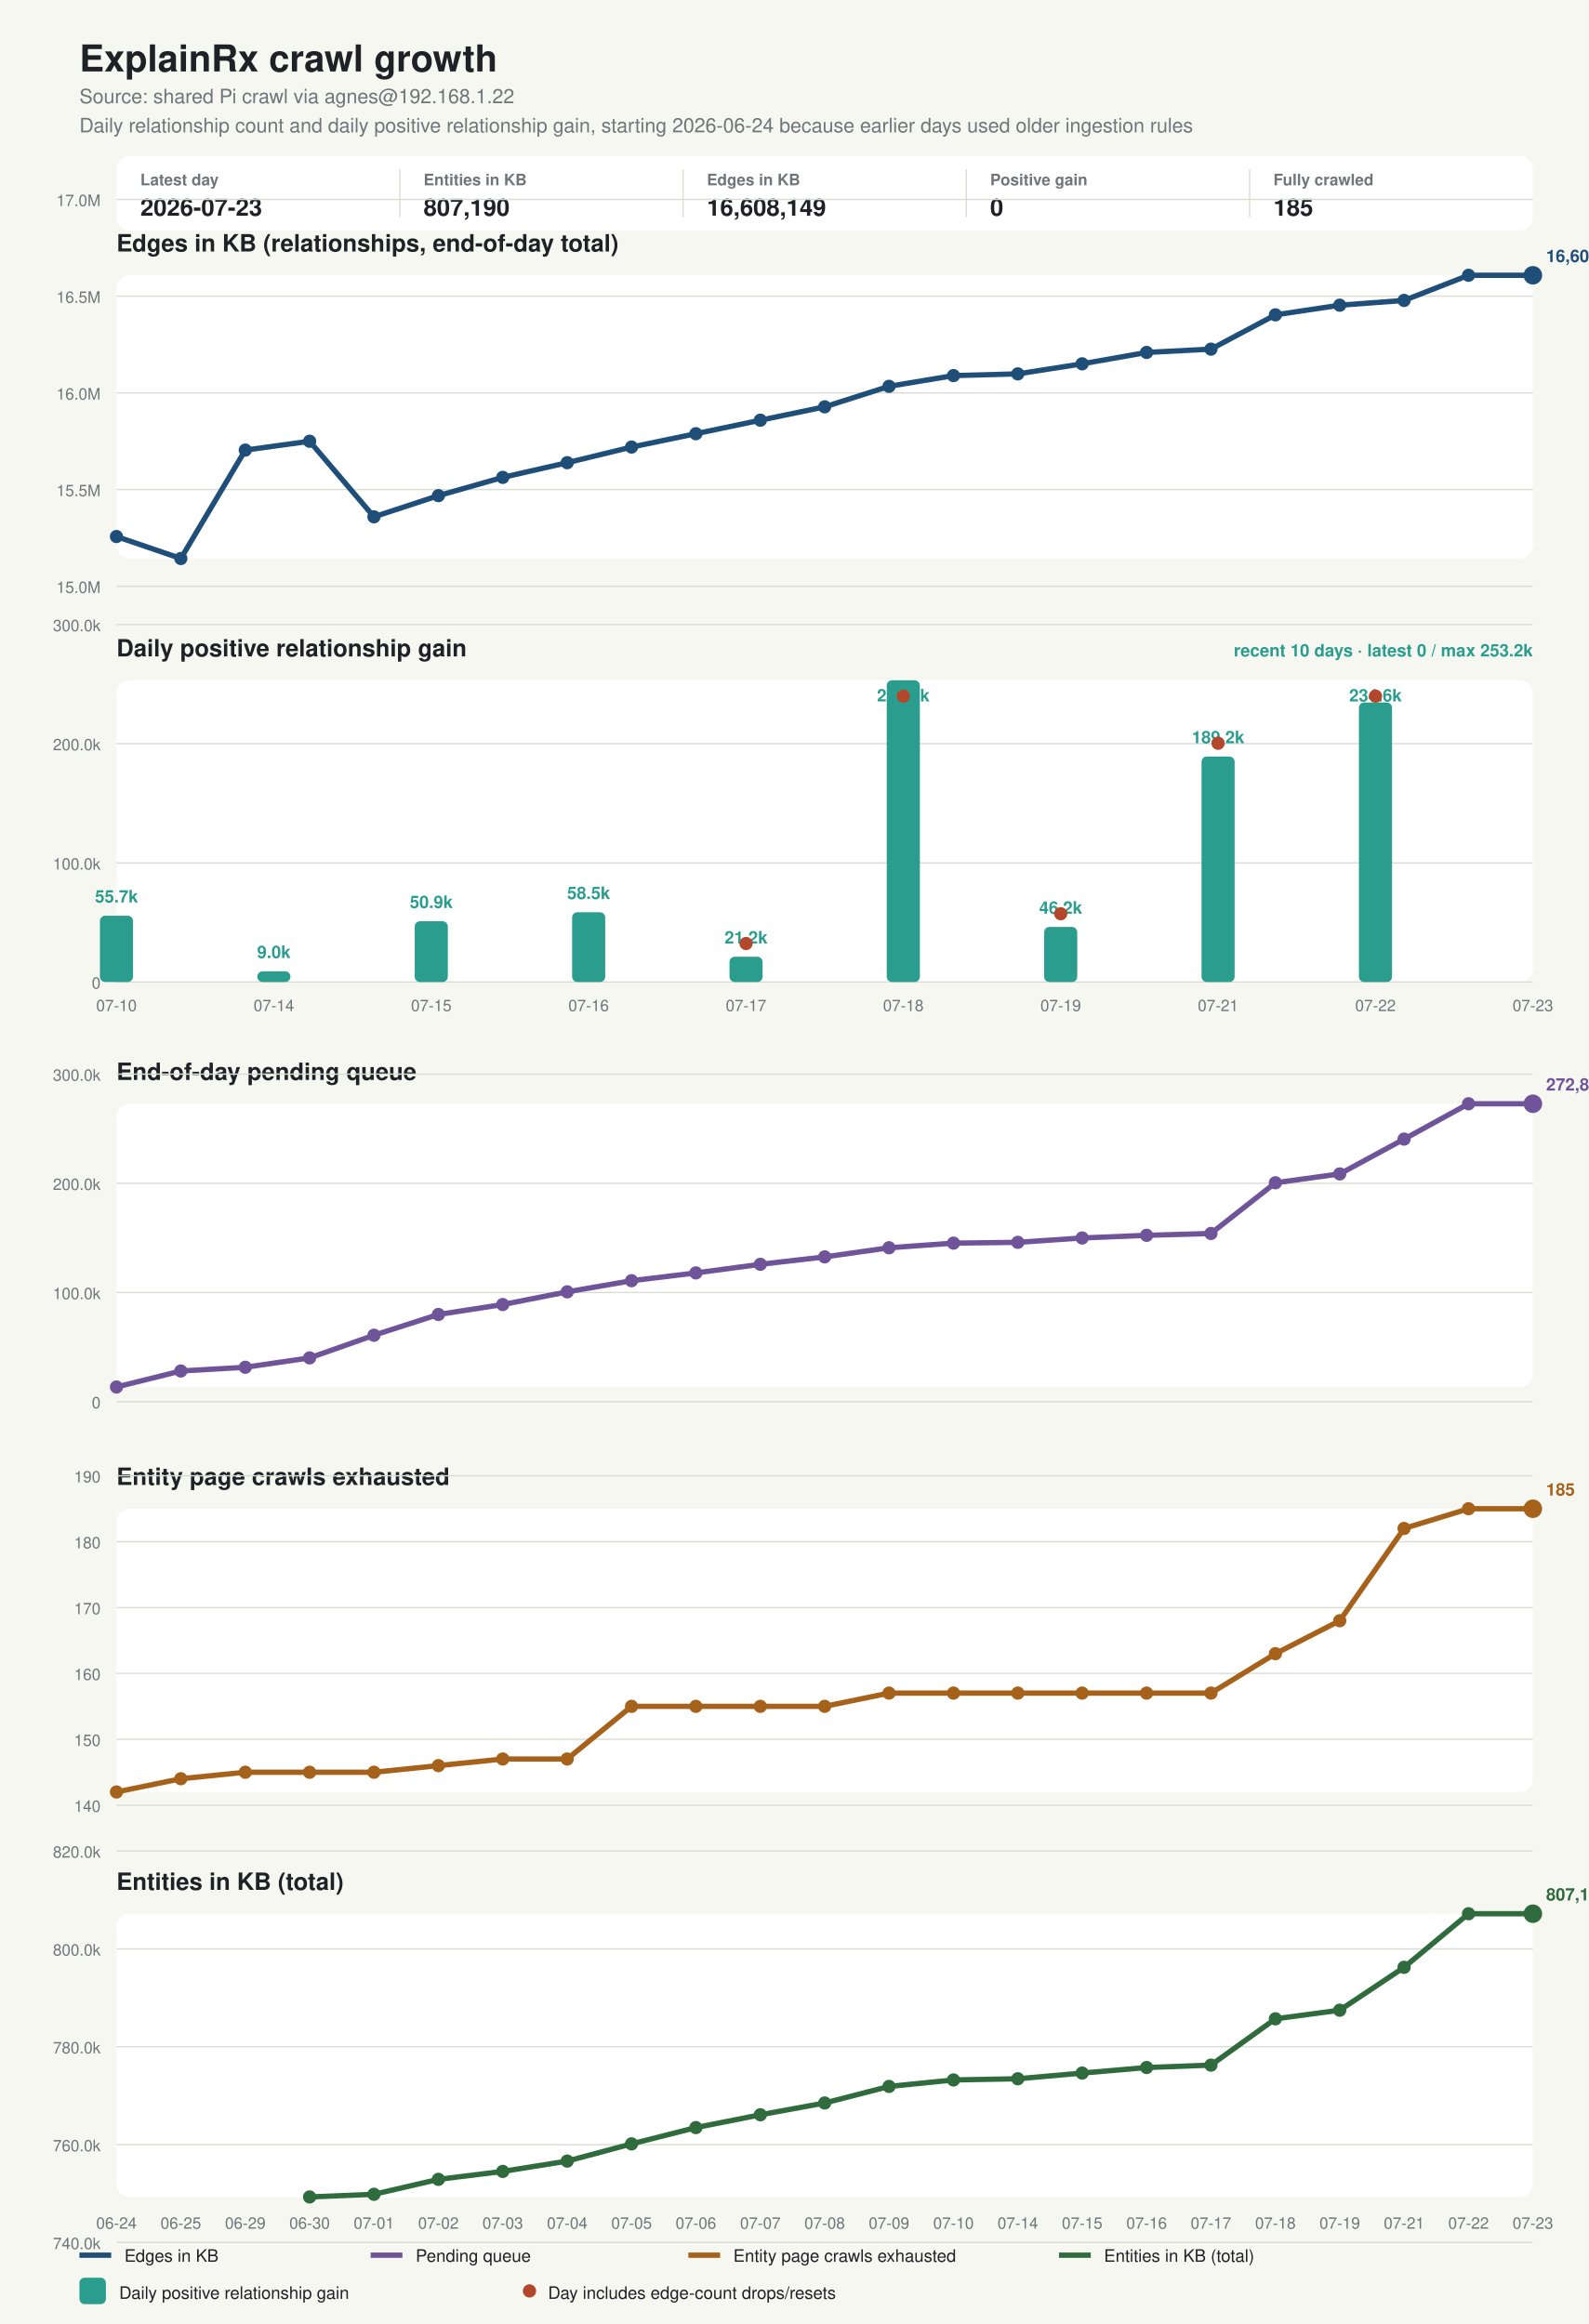
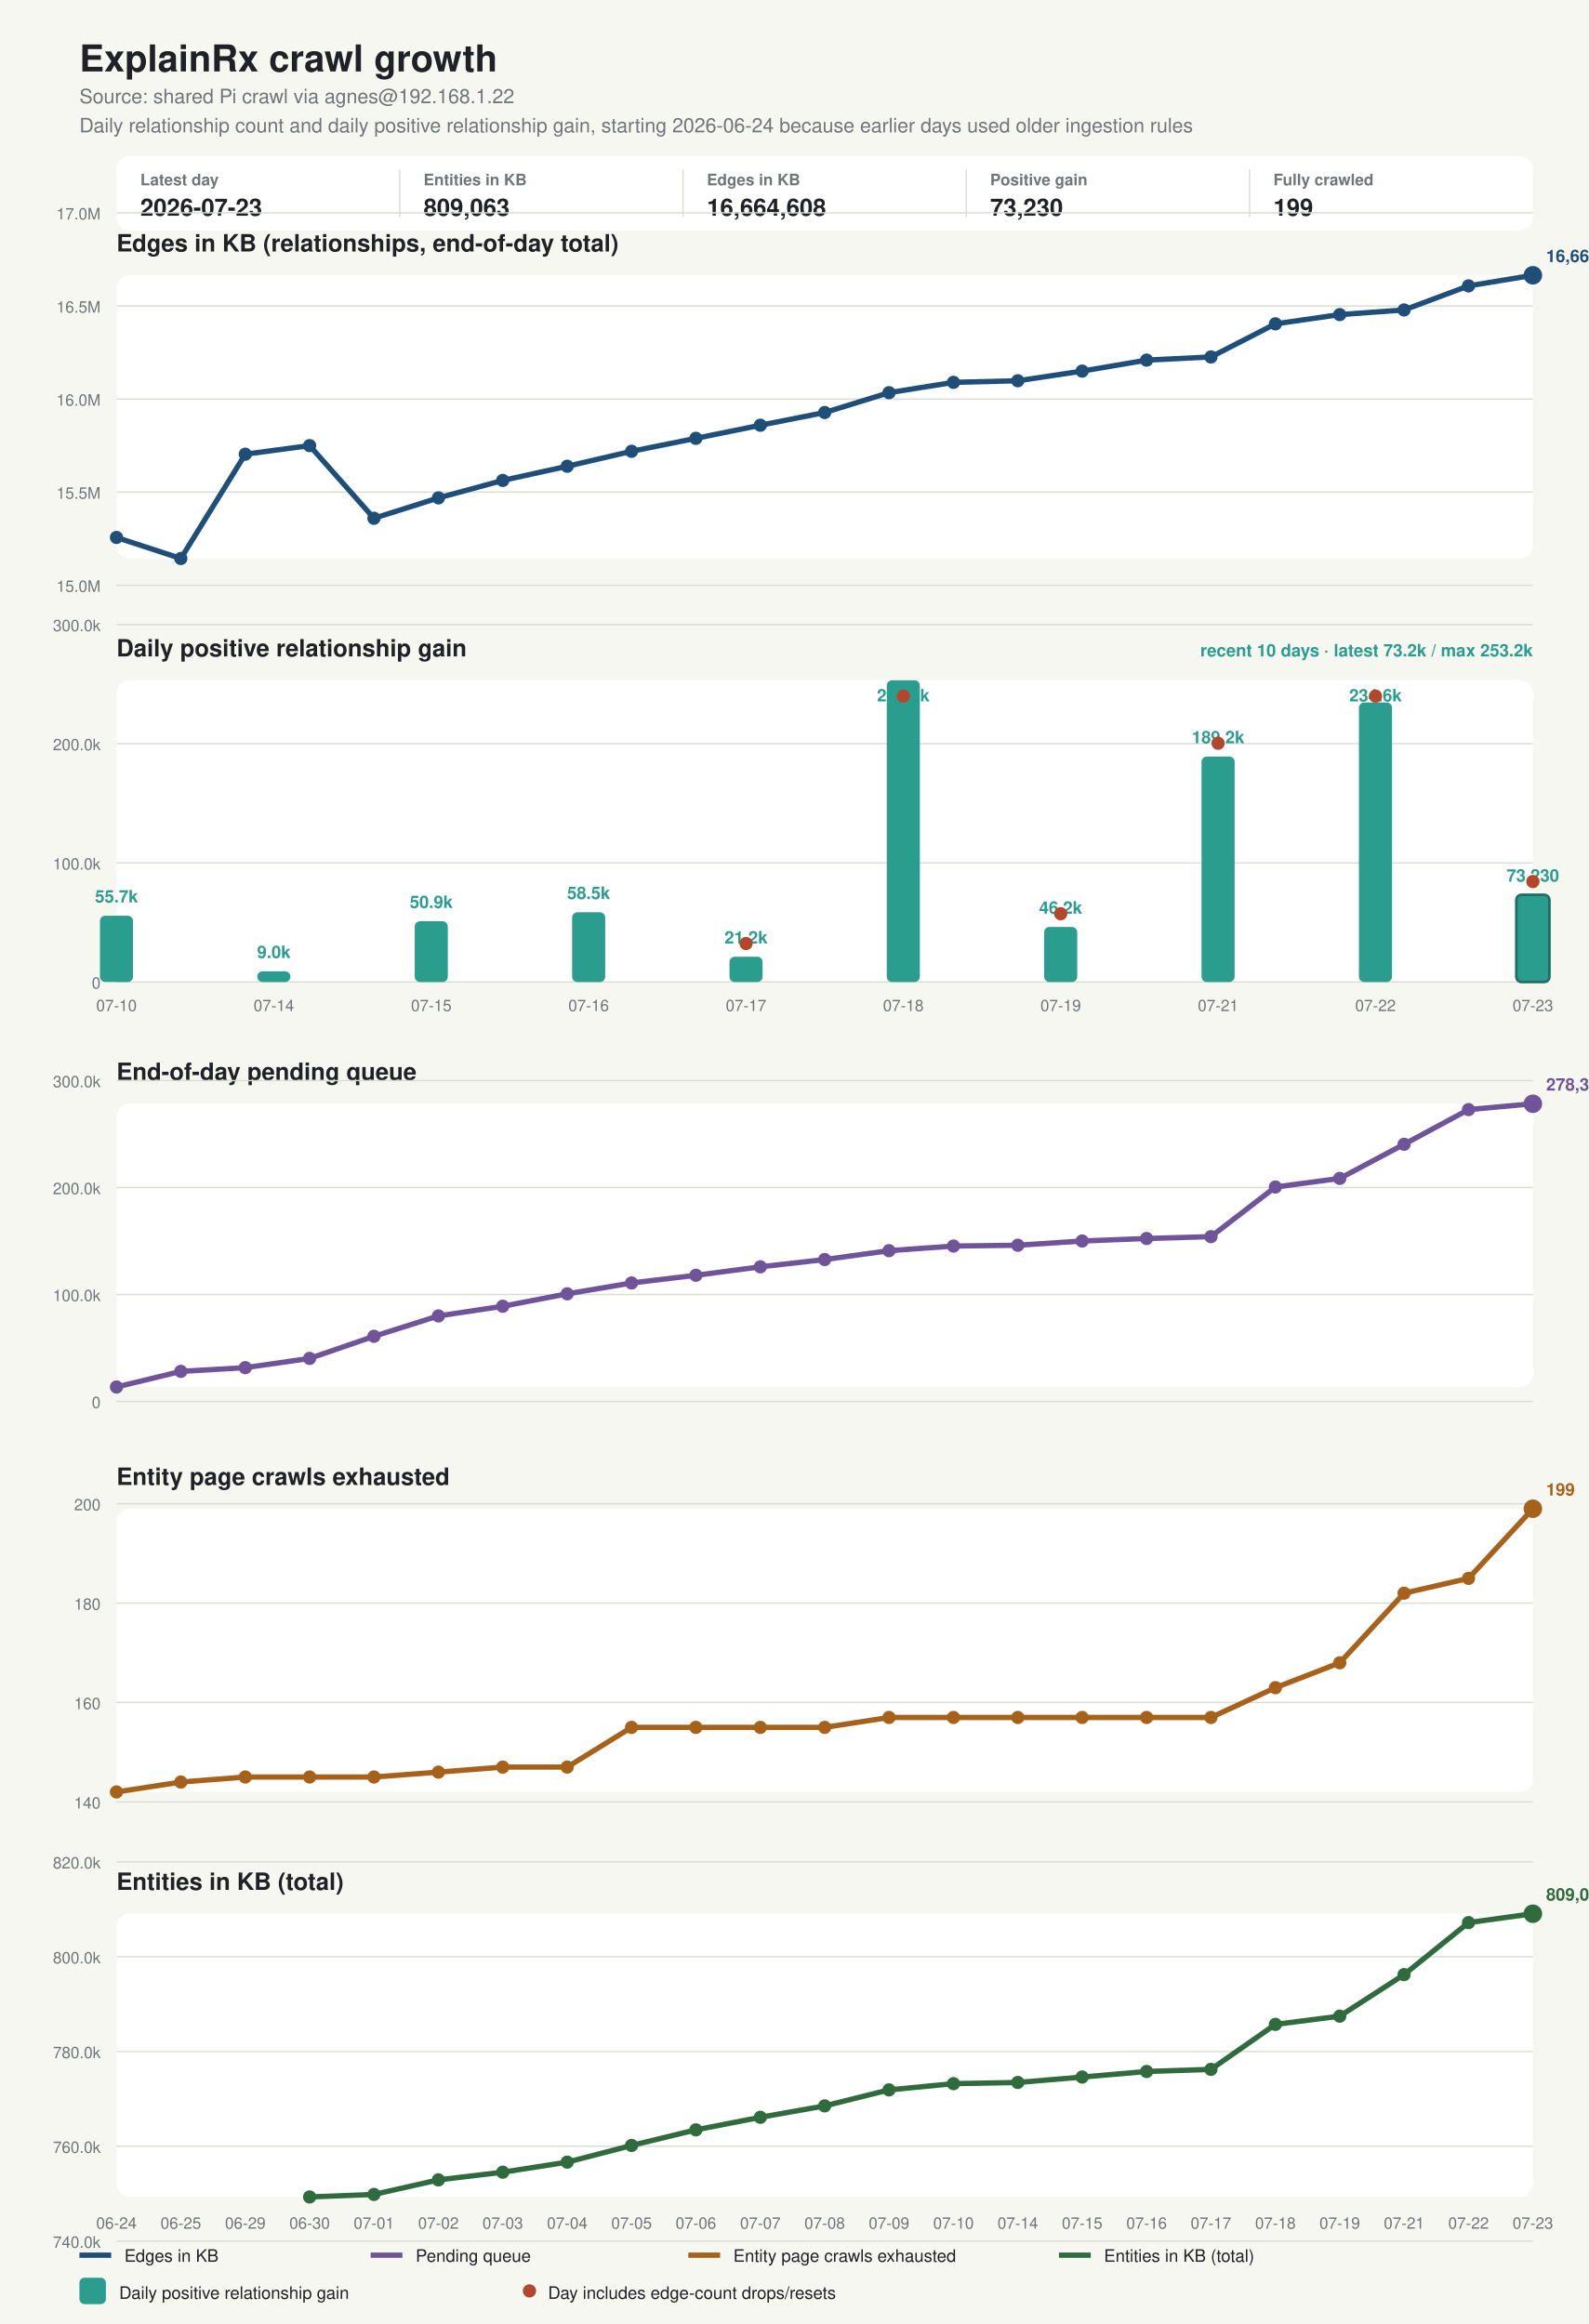
<svg xmlns="http://www.w3.org/2000/svg" width="1200" height="1756" viewBox="0 0 1200 1756">
  <rect width="100%" height="100%" fill="#f7f7f2" />
  <text x="60" y="54" font-family="Helvetica, Arial, sans-serif" font-size="28" font-weight="700" fill="#202126">ExplainRx crawl growth</text>
  <text x="60" y="78" font-family="Helvetica, Arial, sans-serif" font-size="15" fill="#70757a">Source: shared Pi crawl via agnes@192.168.1.22</text>
  <text x="60" y="100" font-family="Helvetica, Arial, sans-serif" font-size="15" fill="#70757a">Daily relationship count and daily positive relationship gain, starting 2026-06-24 because earlier days used older ingestion rules</text>
  <rect x="88" y="118" width="1070" height="56" fill="#ffffff" rx="10" />
  <rect x="88" y="208" width="1070" height="214" fill="#ffffff" rx="10" />
  <rect x="88" y="514" width="1070" height="228" fill="#ffffff" rx="10" />
  <rect x="88" y="834" width="1070" height="214" fill="#ffffff" rx="10" />
  <rect x="88" y="1140" width="1070" height="214" fill="#ffffff" rx="10" />
  <rect x="88" y="1446" width="1070" height="214" fill="#ffffff" rx="10" />
  <text x="88" y="190" font-family="Helvetica, Arial, sans-serif" font-size="18" font-weight="700" fill="#202126">Edges in KB (relationships, end-of-day total)</text>
  <text x="88" y="496" font-family="Helvetica, Arial, sans-serif" font-size="18" font-weight="700" fill="#202126">Daily positive relationship gain</text>
-   <text x="1158" y="496" text-anchor="end" font-family="Helvetica, Arial, sans-serif" font-size="13" font-weight="700" fill="#2a9d8f">recent 10 days · latest 0 / max 253.2k</text>
+   <text x="1158" y="496" text-anchor="end" font-family="Helvetica, Arial, sans-serif" font-size="13" font-weight="700" fill="#2a9d8f">recent 10 days · latest 73.2k / max 253.2k</text>
  <text x="88" y="816" font-family="Helvetica, Arial, sans-serif" font-size="18" font-weight="700" fill="#202126">End-of-day pending queue</text>
  <text x="88" y="1122" font-family="Helvetica, Arial, sans-serif" font-size="18" font-weight="700" fill="#202126">Entity page crawls exhausted</text>
  <text x="88" y="1428" font-family="Helvetica, Arial, sans-serif" font-size="18" font-weight="700" fill="#202126">Entities in KB (total)</text>
  <text x="106.0" y="140" font-family="Helvetica, Arial, sans-serif" font-size="12" font-weight="700" fill="#70757a">Latest day</text>
  <text x="106.0" y="163" font-family="Helvetica, Arial, sans-serif" font-size="18" font-weight="700" fill="#202126">2026-07-23</text>
  <line x1="302.0" y1="128" x2="302.0" y2="164" stroke="#d8ddd2" stroke-width="1" />
  <text x="320.0" y="140" font-family="Helvetica, Arial, sans-serif" font-size="12" font-weight="700" fill="#70757a">Entities in KB</text>
-   <text x="320.0" y="163" font-family="Helvetica, Arial, sans-serif" font-size="18" font-weight="700" fill="#202126">807,190</text>
+   <text x="320.0" y="163" font-family="Helvetica, Arial, sans-serif" font-size="18" font-weight="700" fill="#202126">809,063</text>
  <line x1="516.0" y1="128" x2="516.0" y2="164" stroke="#d8ddd2" stroke-width="1" />
  <text x="534.0" y="140" font-family="Helvetica, Arial, sans-serif" font-size="12" font-weight="700" fill="#70757a">Edges in KB</text>
-   <text x="534.0" y="163" font-family="Helvetica, Arial, sans-serif" font-size="18" font-weight="700" fill="#202126">16,608,149</text>
+   <text x="534.0" y="163" font-family="Helvetica, Arial, sans-serif" font-size="18" font-weight="700" fill="#202126">16,664,608</text>
  <line x1="730.0" y1="128" x2="730.0" y2="164" stroke="#d8ddd2" stroke-width="1" />
  <text x="748.0" y="140" font-family="Helvetica, Arial, sans-serif" font-size="12" font-weight="700" fill="#70757a">Positive gain</text>
-   <text x="748.0" y="163" font-family="Helvetica, Arial, sans-serif" font-size="18" font-weight="700" fill="#202126">0</text>
+   <text x="748.0" y="163" font-family="Helvetica, Arial, sans-serif" font-size="18" font-weight="700" fill="#202126">73,230</text>
  <line x1="944.0" y1="128" x2="944.0" y2="164" stroke="#d8ddd2" stroke-width="1" />
  <text x="962.0" y="140" font-family="Helvetica, Arial, sans-serif" font-size="12" font-weight="700" fill="#70757a">Fully crawled</text>
-   <text x="962.0" y="163" font-family="Helvetica, Arial, sans-serif" font-size="18" font-weight="700" fill="#202126">185</text>
-   <line x1="88" y1="443.0" x2="1158" y2="443.0" stroke="#d8ddd2" stroke-width="1" />
-   <text x="76" y="448.0" text-anchor="end" font-family="Helvetica, Arial, sans-serif" font-size="12" fill="#70757a">15.0M</text>
-   <line x1="88" y1="369.9" x2="1158" y2="369.9" stroke="#d8ddd2" stroke-width="1" />
-   <text x="76" y="374.9" text-anchor="end" font-family="Helvetica, Arial, sans-serif" font-size="12" fill="#70757a">15.5M</text>
-   <line x1="88" y1="296.9" x2="1158" y2="296.9" stroke="#d8ddd2" stroke-width="1" />
-   <text x="76" y="301.9" text-anchor="end" font-family="Helvetica, Arial, sans-serif" font-size="12" fill="#70757a">16.0M</text>
-   <line x1="88" y1="223.8" x2="1158" y2="223.8" stroke="#d8ddd2" stroke-width="1" />
-   <text x="76" y="228.8" text-anchor="end" font-family="Helvetica, Arial, sans-serif" font-size="12" fill="#70757a">16.5M</text>
-   <line x1="88" y1="150.7" x2="1158" y2="150.7" stroke="#d8ddd2" stroke-width="1" />
-   <text x="76" y="155.7" text-anchor="end" font-family="Helvetica, Arial, sans-serif" font-size="12" fill="#70757a">17.0M</text>
+   <text x="962.0" y="163" font-family="Helvetica, Arial, sans-serif" font-size="18" font-weight="700" fill="#202126">199</text>
+   <line x1="88" y1="442.2" x2="1158" y2="442.2" stroke="#d8ddd2" stroke-width="1" />
+   <text x="76" y="447.2" text-anchor="end" font-family="Helvetica, Arial, sans-serif" font-size="12" fill="#70757a">15.0M</text>
+   <line x1="88" y1="371.8" x2="1158" y2="371.8" stroke="#d8ddd2" stroke-width="1" />
+   <text x="76" y="376.8" text-anchor="end" font-family="Helvetica, Arial, sans-serif" font-size="12" fill="#70757a">15.5M</text>
+   <line x1="88" y1="301.5" x2="1158" y2="301.5" stroke="#d8ddd2" stroke-width="1" />
+   <text x="76" y="306.5" text-anchor="end" font-family="Helvetica, Arial, sans-serif" font-size="12" fill="#70757a">16.0M</text>
+   <line x1="88" y1="231.2" x2="1158" y2="231.2" stroke="#d8ddd2" stroke-width="1" />
+   <text x="76" y="236.2" text-anchor="end" font-family="Helvetica, Arial, sans-serif" font-size="12" fill="#70757a">16.5M</text>
+   <line x1="88" y1="160.8" x2="1158" y2="160.8" stroke="#d8ddd2" stroke-width="1" />
+   <text x="76" y="165.8" text-anchor="end" font-family="Helvetica, Arial, sans-serif" font-size="12" fill="#70757a">17.0M</text>
  <line x1="88" y1="742.0" x2="1158" y2="742.0" stroke="#d8ddd2" stroke-width="1" />
  <text x="76" y="747.0" text-anchor="end" font-family="Helvetica, Arial, sans-serif" font-size="12" fill="#70757a">0</text>
  <line x1="88" y1="652.0" x2="1158" y2="652.0" stroke="#d8ddd2" stroke-width="1" />
  <text x="76" y="657.0" text-anchor="end" font-family="Helvetica, Arial, sans-serif" font-size="12" fill="#70757a">100.0k</text>
  <line x1="88" y1="561.9" x2="1158" y2="561.9" stroke="#d8ddd2" stroke-width="1" />
  <text x="76" y="566.9" text-anchor="end" font-family="Helvetica, Arial, sans-serif" font-size="12" fill="#70757a">200.0k</text>
  <line x1="88" y1="471.9" x2="1158" y2="471.9" stroke="#d8ddd2" stroke-width="1" />
  <text x="76" y="476.9" text-anchor="end" font-family="Helvetica, Arial, sans-serif" font-size="12" fill="#70757a">300.0k</text>
-   <line x1="88" y1="1059.1" x2="1158" y2="1059.1" stroke="#d8ddd2" stroke-width="1" />
-   <text x="76" y="1064.1" text-anchor="end" font-family="Helvetica, Arial, sans-serif" font-size="12" fill="#70757a">0</text>
-   <line x1="88" y1="976.6" x2="1158" y2="976.6" stroke="#d8ddd2" stroke-width="1" />
-   <text x="76" y="981.6" text-anchor="end" font-family="Helvetica, Arial, sans-serif" font-size="12" fill="#70757a">100.0k</text>
-   <line x1="88" y1="894.1" x2="1158" y2="894.1" stroke="#d8ddd2" stroke-width="1" />
-   <text x="76" y="899.1" text-anchor="end" font-family="Helvetica, Arial, sans-serif" font-size="12" fill="#70757a">200.0k</text>
-   <line x1="88" y1="811.6" x2="1158" y2="811.6" stroke="#d8ddd2" stroke-width="1" />
-   <text x="76" y="816.6" text-anchor="end" font-family="Helvetica, Arial, sans-serif" font-size="12" fill="#70757a">300.0k</text>
-   <line x1="88" y1="1364.0" x2="1158" y2="1364.0" stroke="#d8ddd2" stroke-width="1" />
-   <text x="76" y="1369.0" text-anchor="end" font-family="Helvetica, Arial, sans-serif" font-size="12" fill="#70757a">140</text>
-   <line x1="88" y1="1314.2" x2="1158" y2="1314.2" stroke="#d8ddd2" stroke-width="1" />
-   <text x="76" y="1319.2" text-anchor="end" font-family="Helvetica, Arial, sans-serif" font-size="12" fill="#70757a">150</text>
-   <line x1="88" y1="1264.4" x2="1158" y2="1264.4" stroke="#d8ddd2" stroke-width="1" />
-   <text x="76" y="1269.4" text-anchor="end" font-family="Helvetica, Arial, sans-serif" font-size="12" fill="#70757a">160</text>
-   <line x1="88" y1="1214.7" x2="1158" y2="1214.7" stroke="#d8ddd2" stroke-width="1" />
-   <text x="76" y="1219.7" text-anchor="end" font-family="Helvetica, Arial, sans-serif" font-size="12" fill="#70757a">170</text>
-   <line x1="88" y1="1164.9" x2="1158" y2="1164.9" stroke="#d8ddd2" stroke-width="1" />
-   <text x="76" y="1169.9" text-anchor="end" font-family="Helvetica, Arial, sans-serif" font-size="12" fill="#70757a">180</text>
-   <line x1="88" y1="1115.1" x2="1158" y2="1115.1" stroke="#d8ddd2" stroke-width="1" />
-   <text x="76" y="1120.1" text-anchor="end" font-family="Helvetica, Arial, sans-serif" font-size="12" fill="#70757a">190</text>
-   <line x1="88" y1="1694.4" x2="1158" y2="1694.4" stroke="#d8ddd2" stroke-width="1" />
-   <text x="76" y="1699.4" text-anchor="end" font-family="Helvetica, Arial, sans-serif" font-size="12" fill="#70757a">740.0k</text>
-   <line x1="88" y1="1620.5" x2="1158" y2="1620.5" stroke="#d8ddd2" stroke-width="1" />
-   <text x="76" y="1625.5" text-anchor="end" font-family="Helvetica, Arial, sans-serif" font-size="12" fill="#70757a">760.0k</text>
-   <line x1="88" y1="1546.5" x2="1158" y2="1546.5" stroke="#d8ddd2" stroke-width="1" />
-   <text x="76" y="1551.5" text-anchor="end" font-family="Helvetica, Arial, sans-serif" font-size="12" fill="#70757a">780.0k</text>
-   <line x1="88" y1="1472.6" x2="1158" y2="1472.6" stroke="#d8ddd2" stroke-width="1" />
-   <text x="76" y="1477.6" text-anchor="end" font-family="Helvetica, Arial, sans-serif" font-size="12" fill="#70757a">800.0k</text>
-   <line x1="88" y1="1398.6" x2="1158" y2="1398.6" stroke="#d8ddd2" stroke-width="1" />
-   <text x="76" y="1403.6" text-anchor="end" font-family="Helvetica, Arial, sans-serif" font-size="12" fill="#70757a">820.0k</text>
-   <path d="M 88.0 405.4 L 136.6 422.0 L 185.3 340.1 L 233.9 333.4 L 282.5 390.5 L 331.2 374.5 L 379.8 360.7 L 428.5 349.6 L 477.1 337.8 L 525.7 327.7 L 574.4 317.5 L 623.0 307.4 L 671.6 291.9 L 720.3 283.8 L 768.9 282.5 L 817.5 274.9 L 866.2 266.3 L 914.8 263.8 L 963.5 237.9 L 1012.1 230.6 L 1060.7 227.0 L 1109.4 208.0 L 1158.0 208.0" fill="none" stroke="#1f4e79" stroke-width="4" stroke-linecap="round" stroke-linejoin="round" />
-   <circle cx="88.0" cy="405.4" r="5" fill="#1f4e79" />
+   <line x1="88" y1="1058.9" x2="1158" y2="1058.9" stroke="#d8ddd2" stroke-width="1" />
+   <text x="76" y="1063.9" text-anchor="end" font-family="Helvetica, Arial, sans-serif" font-size="12" fill="#70757a">0</text>
+   <line x1="88" y1="978.1" x2="1158" y2="978.1" stroke="#d8ddd2" stroke-width="1" />
+   <text x="76" y="983.1" text-anchor="end" font-family="Helvetica, Arial, sans-serif" font-size="12" fill="#70757a">100.0k</text>
+   <line x1="88" y1="897.3" x2="1158" y2="897.3" stroke="#d8ddd2" stroke-width="1" />
+   <text x="76" y="902.3" text-anchor="end" font-family="Helvetica, Arial, sans-serif" font-size="12" fill="#70757a">200.0k</text>
+   <line x1="88" y1="816.5" x2="1158" y2="816.5" stroke="#d8ddd2" stroke-width="1" />
+   <text x="76" y="821.5" text-anchor="end" font-family="Helvetica, Arial, sans-serif" font-size="12" fill="#70757a">300.0k</text>
+   <line x1="88" y1="1361.5" x2="1158" y2="1361.5" stroke="#d8ddd2" stroke-width="1" />
+   <text x="76" y="1366.5" text-anchor="end" font-family="Helvetica, Arial, sans-serif" font-size="12" fill="#70757a">140</text>
+   <line x1="88" y1="1286.4" x2="1158" y2="1286.4" stroke="#d8ddd2" stroke-width="1" />
+   <text x="76" y="1291.4" text-anchor="end" font-family="Helvetica, Arial, sans-serif" font-size="12" fill="#70757a">160</text>
+   <line x1="88" y1="1211.3" x2="1158" y2="1211.3" stroke="#d8ddd2" stroke-width="1" />
+   <text x="76" y="1216.3" text-anchor="end" font-family="Helvetica, Arial, sans-serif" font-size="12" fill="#70757a">180</text>
+   <line x1="88" y1="1136.2" x2="1158" y2="1136.2" stroke="#d8ddd2" stroke-width="1" />
+   <text x="76" y="1141.2" text-anchor="end" font-family="Helvetica, Arial, sans-serif" font-size="12" fill="#70757a">200</text>
+   <line x1="88" y1="1693.4" x2="1158" y2="1693.4" stroke="#d8ddd2" stroke-width="1" />
+   <text x="76" y="1698.4" text-anchor="end" font-family="Helvetica, Arial, sans-serif" font-size="12" fill="#70757a">740.0k</text>
+   <line x1="88" y1="1621.7" x2="1158" y2="1621.7" stroke="#d8ddd2" stroke-width="1" />
+   <text x="76" y="1626.7" text-anchor="end" font-family="Helvetica, Arial, sans-serif" font-size="12" fill="#70757a">760.0k</text>
+   <line x1="88" y1="1550.1" x2="1158" y2="1550.1" stroke="#d8ddd2" stroke-width="1" />
+   <text x="76" y="1555.1" text-anchor="end" font-family="Helvetica, Arial, sans-serif" font-size="12" fill="#70757a">780.0k</text>
+   <line x1="88" y1="1478.5" x2="1158" y2="1478.5" stroke="#d8ddd2" stroke-width="1" />
+   <text x="76" y="1483.5" text-anchor="end" font-family="Helvetica, Arial, sans-serif" font-size="12" fill="#70757a">800.0k</text>
+   <line x1="88" y1="1406.8" x2="1158" y2="1406.8" stroke="#d8ddd2" stroke-width="1" />
+   <text x="76" y="1411.8" text-anchor="end" font-family="Helvetica, Arial, sans-serif" font-size="12" fill="#70757a">820.0k</text>
+   <path d="M 88.0 406.1 L 136.6 422.0 L 185.3 343.2 L 233.9 336.7 L 282.5 391.6 L 331.2 376.2 L 379.8 363.0 L 428.5 352.3 L 477.1 341.0 L 525.7 331.2 L 574.4 321.3 L 623.0 311.7 L 671.6 296.7 L 720.3 288.9 L 768.9 287.7 L 817.5 280.4 L 866.2 272.1 L 914.8 269.7 L 963.5 244.7 L 1012.1 237.7 L 1060.7 234.2 L 1109.4 216.0 L 1158.0 208.0" fill="none" stroke="#1f4e79" stroke-width="4" stroke-linecap="round" stroke-linejoin="round" />
+   <circle cx="88.0" cy="406.1" r="5" fill="#1f4e79" />
  <circle cx="136.6" cy="422.0" r="5" fill="#1f4e79" />
-   <circle cx="185.3" cy="340.1" r="5" fill="#1f4e79" />
-   <circle cx="233.9" cy="333.4" r="5" fill="#1f4e79" />
-   <circle cx="282.5" cy="390.5" r="5" fill="#1f4e79" />
-   <circle cx="331.2" cy="374.5" r="5" fill="#1f4e79" />
-   <circle cx="379.8" cy="360.7" r="5" fill="#1f4e79" />
-   <circle cx="428.5" cy="349.6" r="5" fill="#1f4e79" />
-   <circle cx="477.1" cy="337.8" r="5" fill="#1f4e79" />
-   <circle cx="525.7" cy="327.7" r="5" fill="#1f4e79" />
-   <circle cx="574.4" cy="317.5" r="5" fill="#1f4e79" />
-   <circle cx="623.0" cy="307.4" r="5" fill="#1f4e79" />
-   <circle cx="671.6" cy="291.9" r="5" fill="#1f4e79" />
-   <circle cx="720.3" cy="283.8" r="5" fill="#1f4e79" />
-   <circle cx="768.9" cy="282.5" r="5" fill="#1f4e79" />
-   <circle cx="817.5" cy="274.9" r="5" fill="#1f4e79" />
-   <circle cx="866.2" cy="266.3" r="5" fill="#1f4e79" />
-   <circle cx="914.8" cy="263.8" r="5" fill="#1f4e79" />
-   <circle cx="963.5" cy="237.9" r="5" fill="#1f4e79" />
-   <circle cx="1012.1" cy="230.6" r="5" fill="#1f4e79" />
-   <circle cx="1060.7" cy="227.0" r="5" fill="#1f4e79" />
-   <circle cx="1109.4" cy="208.0" r="5" fill="#1f4e79" />
+   <circle cx="185.3" cy="343.2" r="5" fill="#1f4e79" />
+   <circle cx="233.9" cy="336.7" r="5" fill="#1f4e79" />
+   <circle cx="282.5" cy="391.6" r="5" fill="#1f4e79" />
+   <circle cx="331.2" cy="376.2" r="5" fill="#1f4e79" />
+   <circle cx="379.8" cy="363.0" r="5" fill="#1f4e79" />
+   <circle cx="428.5" cy="352.3" r="5" fill="#1f4e79" />
+   <circle cx="477.1" cy="341.0" r="5" fill="#1f4e79" />
+   <circle cx="525.7" cy="331.2" r="5" fill="#1f4e79" />
+   <circle cx="574.4" cy="321.3" r="5" fill="#1f4e79" />
+   <circle cx="623.0" cy="311.7" r="5" fill="#1f4e79" />
+   <circle cx="671.6" cy="296.7" r="5" fill="#1f4e79" />
+   <circle cx="720.3" cy="288.9" r="5" fill="#1f4e79" />
+   <circle cx="768.9" cy="287.7" r="5" fill="#1f4e79" />
+   <circle cx="817.5" cy="280.4" r="5" fill="#1f4e79" />
+   <circle cx="866.2" cy="272.1" r="5" fill="#1f4e79" />
+   <circle cx="914.8" cy="269.7" r="5" fill="#1f4e79" />
+   <circle cx="963.5" cy="244.7" r="5" fill="#1f4e79" />
+   <circle cx="1012.1" cy="237.7" r="5" fill="#1f4e79" />
+   <circle cx="1060.7" cy="234.2" r="5" fill="#1f4e79" />
+   <circle cx="1109.4" cy="216.0" r="5" fill="#1f4e79" />
  <circle cx="1158.0" cy="208.0" r="7" fill="#1f4e79" />
-   <text x="1168.0" y="198.0" font-family="Helvetica, Arial, sans-serif" font-size="13" font-weight="700" fill="#1f4e79">16,608,149</text>
+   <text x="1168.0" y="198.0" font-family="Helvetica, Arial, sans-serif" font-size="13" font-weight="700" fill="#1f4e79">16,664,608</text>
  <rect x="75.5" y="691.9" width="25" height="50.1" rx="4" fill="#2a9d8f" stroke="none" stroke-width="0" />
  <text x="88.0" y="681.9" text-anchor="middle" font-family="Helvetica, Arial, sans-serif" font-size="13" font-weight="700" fill="#2a9d8f">55.7k</text>
  <rect x="194.4" y="733.9" width="25" height="8.1" rx="4" fill="#2a9d8f" stroke="none" stroke-width="0" />
  <text x="206.9" y="723.9" text-anchor="middle" font-family="Helvetica, Arial, sans-serif" font-size="13" font-weight="700" fill="#2a9d8f">9.0k</text>
  <rect x="313.3" y="696.1" width="25" height="45.9" rx="4" fill="#2a9d8f" stroke="none" stroke-width="0" />
  <text x="325.8" y="686.1" text-anchor="middle" font-family="Helvetica, Arial, sans-serif" font-size="13" font-weight="700" fill="#2a9d8f">50.9k</text>
  <rect x="432.2" y="689.3" width="25" height="52.7" rx="4" fill="#2a9d8f" stroke="none" stroke-width="0" />
  <text x="444.7" y="679.3" text-anchor="middle" font-family="Helvetica, Arial, sans-serif" font-size="13" font-weight="700" fill="#2a9d8f">58.5k</text>
  <rect x="551.1" y="722.9" width="25" height="19.1" rx="4" fill="#2a9d8f" stroke="none" stroke-width="0" />
  <text x="563.6" y="712.9" text-anchor="middle" font-family="Helvetica, Arial, sans-serif" font-size="13" font-weight="700" fill="#2a9d8f">21.2k</text>
  <circle cx="563.6" cy="712.9" r="5" fill="#b3472c" />
  <rect x="669.9" y="514.0" width="25" height="228.0" rx="4" fill="#2a9d8f" stroke="none" stroke-width="0" />
  <text x="682.4" y="530.0" text-anchor="middle" font-family="Helvetica, Arial, sans-serif" font-size="13" font-weight="700" fill="#2a9d8f">253.2k</text>
  <circle cx="682.4" cy="526.0" r="5" fill="#b3472c" />
  <rect x="788.8" y="700.4" width="25" height="41.6" rx="4" fill="#2a9d8f" stroke="none" stroke-width="0" />
  <text x="801.3" y="690.4" text-anchor="middle" font-family="Helvetica, Arial, sans-serif" font-size="13" font-weight="700" fill="#2a9d8f">46.2k</text>
  <circle cx="801.3" cy="690.4" r="5" fill="#b3472c" />
  <rect x="907.7" y="571.6" width="25" height="170.4" rx="4" fill="#2a9d8f" stroke="none" stroke-width="0" />
  <text x="920.2" y="561.6" text-anchor="middle" font-family="Helvetica, Arial, sans-serif" font-size="13" font-weight="700" fill="#2a9d8f">189.2k</text>
  <circle cx="920.2" cy="561.6" r="5" fill="#b3472c" />
  <rect x="1026.6" y="530.8" width="25" height="211.2" rx="4" fill="#2a9d8f" stroke="none" stroke-width="0" />
  <text x="1039.1" y="530.0" text-anchor="middle" font-family="Helvetica, Arial, sans-serif" font-size="13" font-weight="700" fill="#2a9d8f">234.6k</text>
  <circle cx="1039.1" cy="526.0" r="5" fill="#b3472c" />
-   <rect x="1145.5" y="742.0" width="25" height="0.0" rx="4" fill="#2a9d8f" stroke="#1f6f66" stroke-width="2" />
+   <rect x="1145.5" y="676.1" width="25" height="65.9" rx="4" fill="#2a9d8f" stroke="#1f6f66" stroke-width="2" />
+   <text x="1158.0" y="666.1" text-anchor="middle" font-family="Helvetica, Arial, sans-serif" font-size="13" font-weight="700" fill="#2a9d8f">73,230</text>
+   <circle cx="1158.0" cy="666.1" r="5" fill="#b3472c" />
  <text x="88.0" y="764" text-anchor="middle" font-family="Helvetica, Arial, sans-serif" font-size="12" fill="#70757a">07-10</text>
  <text x="206.9" y="764" text-anchor="middle" font-family="Helvetica, Arial, sans-serif" font-size="12" fill="#70757a">07-14</text>
  <text x="325.8" y="764" text-anchor="middle" font-family="Helvetica, Arial, sans-serif" font-size="12" fill="#70757a">07-15</text>
  <text x="444.7" y="764" text-anchor="middle" font-family="Helvetica, Arial, sans-serif" font-size="12" fill="#70757a">07-16</text>
  <text x="563.6" y="764" text-anchor="middle" font-family="Helvetica, Arial, sans-serif" font-size="12" fill="#70757a">07-17</text>
  <text x="682.4" y="764" text-anchor="middle" font-family="Helvetica, Arial, sans-serif" font-size="12" fill="#70757a">07-18</text>
  <text x="801.3" y="764" text-anchor="middle" font-family="Helvetica, Arial, sans-serif" font-size="12" fill="#70757a">07-19</text>
  <text x="920.2" y="764" text-anchor="middle" font-family="Helvetica, Arial, sans-serif" font-size="12" fill="#70757a">07-21</text>
  <text x="1039.1" y="764" text-anchor="middle" font-family="Helvetica, Arial, sans-serif" font-size="12" fill="#70757a">07-22</text>
  <text x="1158.0" y="764" text-anchor="middle" font-family="Helvetica, Arial, sans-serif" font-size="12" fill="#70757a">07-23</text>
-   <path d="M 88.0 1048.0 L 136.6 1035.9 L 185.3 1033.1 L 233.9 1026.0 L 282.5 1008.9 L 331.2 993.2 L 379.8 985.7 L 428.5 976.1 L 477.1 967.7 L 525.7 961.8 L 574.4 955.3 L 623.0 949.7 L 671.6 942.8 L 720.3 939.3 L 768.9 938.7 L 817.5 935.4 L 866.2 933.4 L 914.8 932.0 L 963.5 893.7 L 1012.1 887.0 L 1060.7 860.7 L 1109.4 834.0 L 1158.0 834.0" fill="none" stroke="#6f5499" stroke-width="4" stroke-linecap="round" stroke-linejoin="round" />
+   <path d="M 88.0 1048.0 L 136.6 1036.2 L 185.3 1033.4 L 233.9 1026.4 L 282.5 1009.7 L 331.2 994.3 L 379.8 987.0 L 428.5 977.6 L 477.1 969.4 L 525.7 963.6 L 574.4 957.2 L 623.0 951.7 L 671.6 945.0 L 720.3 941.5 L 768.9 940.9 L 817.5 937.7 L 866.2 935.8 L 914.8 934.4 L 963.5 896.9 L 1012.1 890.4 L 1060.7 864.6 L 1109.4 838.4 L 1158.0 834.0" fill="none" stroke="#6f5499" stroke-width="4" stroke-linecap="round" stroke-linejoin="round" />
  <circle cx="88.0" cy="1048.0" r="5" fill="#6f5499" />
-   <circle cx="136.6" cy="1035.9" r="5" fill="#6f5499" />
-   <circle cx="185.3" cy="1033.1" r="5" fill="#6f5499" />
-   <circle cx="233.9" cy="1026.0" r="5" fill="#6f5499" />
-   <circle cx="282.5" cy="1008.9" r="5" fill="#6f5499" />
-   <circle cx="331.2" cy="993.2" r="5" fill="#6f5499" />
-   <circle cx="379.8" cy="985.7" r="5" fill="#6f5499" />
-   <circle cx="428.5" cy="976.1" r="5" fill="#6f5499" />
-   <circle cx="477.1" cy="967.7" r="5" fill="#6f5499" />
-   <circle cx="525.7" cy="961.8" r="5" fill="#6f5499" />
-   <circle cx="574.4" cy="955.3" r="5" fill="#6f5499" />
-   <circle cx="623.0" cy="949.7" r="5" fill="#6f5499" />
-   <circle cx="671.6" cy="942.8" r="5" fill="#6f5499" />
-   <circle cx="720.3" cy="939.3" r="5" fill="#6f5499" />
-   <circle cx="768.9" cy="938.7" r="5" fill="#6f5499" />
-   <circle cx="817.5" cy="935.4" r="5" fill="#6f5499" />
-   <circle cx="866.2" cy="933.4" r="5" fill="#6f5499" />
-   <circle cx="914.8" cy="932.0" r="5" fill="#6f5499" />
-   <circle cx="963.5" cy="893.7" r="5" fill="#6f5499" />
-   <circle cx="1012.1" cy="887.0" r="5" fill="#6f5499" />
-   <circle cx="1060.7" cy="860.7" r="5" fill="#6f5499" />
-   <circle cx="1109.4" cy="834.0" r="5" fill="#6f5499" />
+   <circle cx="136.6" cy="1036.2" r="5" fill="#6f5499" />
+   <circle cx="185.3" cy="1033.4" r="5" fill="#6f5499" />
+   <circle cx="233.9" cy="1026.4" r="5" fill="#6f5499" />
+   <circle cx="282.5" cy="1009.7" r="5" fill="#6f5499" />
+   <circle cx="331.2" cy="994.3" r="5" fill="#6f5499" />
+   <circle cx="379.8" cy="987.0" r="5" fill="#6f5499" />
+   <circle cx="428.5" cy="977.6" r="5" fill="#6f5499" />
+   <circle cx="477.1" cy="969.4" r="5" fill="#6f5499" />
+   <circle cx="525.7" cy="963.6" r="5" fill="#6f5499" />
+   <circle cx="574.4" cy="957.2" r="5" fill="#6f5499" />
+   <circle cx="623.0" cy="951.7" r="5" fill="#6f5499" />
+   <circle cx="671.6" cy="945.0" r="5" fill="#6f5499" />
+   <circle cx="720.3" cy="941.5" r="5" fill="#6f5499" />
+   <circle cx="768.9" cy="940.9" r="5" fill="#6f5499" />
+   <circle cx="817.5" cy="937.7" r="5" fill="#6f5499" />
+   <circle cx="866.2" cy="935.8" r="5" fill="#6f5499" />
+   <circle cx="914.8" cy="934.4" r="5" fill="#6f5499" />
+   <circle cx="963.5" cy="896.9" r="5" fill="#6f5499" />
+   <circle cx="1012.1" cy="890.4" r="5" fill="#6f5499" />
+   <circle cx="1060.7" cy="864.6" r="5" fill="#6f5499" />
+   <circle cx="1109.4" cy="838.4" r="5" fill="#6f5499" />
  <circle cx="1158.0" cy="834.0" r="7" fill="#6f5499" />
-   <text x="1168.0" y="824.0" font-family="Helvetica, Arial, sans-serif" font-size="13" font-weight="700" fill="#6f5499">272,873</text>
-   <path d="M 88.0 1354.0 L 136.6 1344.0 L 185.3 1339.1 L 233.9 1339.1 L 282.5 1339.1 L 331.2 1334.1 L 379.8 1329.1 L 428.5 1329.1 L 477.1 1289.3 L 525.7 1289.3 L 574.4 1289.3 L 623.0 1289.3 L 671.6 1279.3 L 720.3 1279.3 L 768.9 1279.3 L 817.5 1279.3 L 866.2 1279.3 L 914.8 1279.3 L 963.5 1249.5 L 1012.1 1224.6 L 1060.7 1154.9 L 1109.4 1140.0 L 1158.0 1140.0" fill="none" stroke="#a6611a" stroke-width="4" stroke-linecap="round" stroke-linejoin="round" />
+   <text x="1168.0" y="824.0" font-family="Helvetica, Arial, sans-serif" font-size="13" font-weight="700" fill="#6f5499">278,324</text>
+   <path d="M 88.0 1354.0 L 136.6 1346.5 L 185.3 1342.7 L 233.9 1342.7 L 282.5 1342.7 L 331.2 1339.0 L 379.8 1335.2 L 428.5 1335.2 L 477.1 1305.2 L 525.7 1305.2 L 574.4 1305.2 L 623.0 1305.2 L 671.6 1297.7 L 720.3 1297.7 L 768.9 1297.7 L 817.5 1297.7 L 866.2 1297.7 L 914.8 1297.7 L 963.5 1275.2 L 1012.1 1256.4 L 1060.7 1203.8 L 1109.4 1192.6 L 1158.0 1140.0" fill="none" stroke="#a6611a" stroke-width="4" stroke-linecap="round" stroke-linejoin="round" />
  <circle cx="88.0" cy="1354.0" r="5" fill="#a6611a" />
-   <circle cx="136.6" cy="1344.0" r="5" fill="#a6611a" />
-   <circle cx="185.3" cy="1339.1" r="5" fill="#a6611a" />
-   <circle cx="233.9" cy="1339.1" r="5" fill="#a6611a" />
-   <circle cx="282.5" cy="1339.1" r="5" fill="#a6611a" />
-   <circle cx="331.2" cy="1334.1" r="5" fill="#a6611a" />
-   <circle cx="379.8" cy="1329.1" r="5" fill="#a6611a" />
-   <circle cx="428.5" cy="1329.1" r="5" fill="#a6611a" />
-   <circle cx="477.1" cy="1289.3" r="5" fill="#a6611a" />
-   <circle cx="525.7" cy="1289.3" r="5" fill="#a6611a" />
-   <circle cx="574.4" cy="1289.3" r="5" fill="#a6611a" />
-   <circle cx="623.0" cy="1289.3" r="5" fill="#a6611a" />
-   <circle cx="671.6" cy="1279.3" r="5" fill="#a6611a" />
-   <circle cx="720.3" cy="1279.3" r="5" fill="#a6611a" />
-   <circle cx="768.9" cy="1279.3" r="5" fill="#a6611a" />
-   <circle cx="817.5" cy="1279.3" r="5" fill="#a6611a" />
-   <circle cx="866.2" cy="1279.3" r="5" fill="#a6611a" />
-   <circle cx="914.8" cy="1279.3" r="5" fill="#a6611a" />
-   <circle cx="963.5" cy="1249.5" r="5" fill="#a6611a" />
-   <circle cx="1012.1" cy="1224.6" r="5" fill="#a6611a" />
-   <circle cx="1060.7" cy="1154.9" r="5" fill="#a6611a" />
-   <circle cx="1109.4" cy="1140.0" r="5" fill="#a6611a" />
+   <circle cx="136.6" cy="1346.5" r="5" fill="#a6611a" />
+   <circle cx="185.3" cy="1342.7" r="5" fill="#a6611a" />
+   <circle cx="233.9" cy="1342.7" r="5" fill="#a6611a" />
+   <circle cx="282.5" cy="1342.7" r="5" fill="#a6611a" />
+   <circle cx="331.2" cy="1339.0" r="5" fill="#a6611a" />
+   <circle cx="379.8" cy="1335.2" r="5" fill="#a6611a" />
+   <circle cx="428.5" cy="1335.2" r="5" fill="#a6611a" />
+   <circle cx="477.1" cy="1305.2" r="5" fill="#a6611a" />
+   <circle cx="525.7" cy="1305.2" r="5" fill="#a6611a" />
+   <circle cx="574.4" cy="1305.2" r="5" fill="#a6611a" />
+   <circle cx="623.0" cy="1305.2" r="5" fill="#a6611a" />
+   <circle cx="671.6" cy="1297.7" r="5" fill="#a6611a" />
+   <circle cx="720.3" cy="1297.7" r="5" fill="#a6611a" />
+   <circle cx="768.9" cy="1297.7" r="5" fill="#a6611a" />
+   <circle cx="817.5" cy="1297.7" r="5" fill="#a6611a" />
+   <circle cx="866.2" cy="1297.7" r="5" fill="#a6611a" />
+   <circle cx="914.8" cy="1297.7" r="5" fill="#a6611a" />
+   <circle cx="963.5" cy="1275.2" r="5" fill="#a6611a" />
+   <circle cx="1012.1" cy="1256.4" r="5" fill="#a6611a" />
+   <circle cx="1060.7" cy="1203.8" r="5" fill="#a6611a" />
+   <circle cx="1109.4" cy="1192.6" r="5" fill="#a6611a" />
  <circle cx="1158.0" cy="1140.0" r="7" fill="#a6611a" />
-   <text x="1168.0" y="1130.0" font-family="Helvetica, Arial, sans-serif" font-size="13" font-weight="700" fill="#a6611a">185</text>
-   <path d="M 233.9 1660.0 L 282.5 1658.0 L 331.2 1646.7 L 379.8 1640.7 L 428.5 1632.9 L 477.1 1619.9 L 525.7 1607.6 L 574.4 1597.9 L 623.0 1589.0 L 671.6 1576.5 L 720.3 1571.6 L 768.9 1570.7 L 817.5 1566.4 L 866.2 1562.2 L 914.8 1560.4 L 963.5 1525.4 L 1012.1 1518.9 L 1060.7 1486.5 L 1109.4 1446.0 L 1158.0 1446.0" fill="none" stroke="#2f6b3c" stroke-width="4" stroke-linecap="round" stroke-linejoin="round" />
+   <text x="1168.0" y="1130.0" font-family="Helvetica, Arial, sans-serif" font-size="13" font-weight="700" fill="#a6611a">199</text>
+   <path d="M 233.9 1660.0 L 282.5 1658.1 L 331.2 1647.1 L 379.8 1641.3 L 428.5 1633.7 L 477.1 1621.1 L 525.7 1609.3 L 574.4 1599.8 L 623.0 1591.2 L 671.6 1579.1 L 720.3 1574.4 L 768.9 1573.5 L 817.5 1569.4 L 866.2 1565.2 L 914.8 1563.6 L 963.5 1529.6 L 1012.1 1523.4 L 1060.7 1492.0 L 1109.4 1452.7 L 1158.0 1446.0" fill="none" stroke="#2f6b3c" stroke-width="4" stroke-linecap="round" stroke-linejoin="round" />
  <circle cx="233.9" cy="1660.0" r="5" fill="#2f6b3c" />
-   <circle cx="282.5" cy="1658.0" r="5" fill="#2f6b3c" />
-   <circle cx="331.2" cy="1646.7" r="5" fill="#2f6b3c" />
-   <circle cx="379.8" cy="1640.7" r="5" fill="#2f6b3c" />
-   <circle cx="428.5" cy="1632.9" r="5" fill="#2f6b3c" />
-   <circle cx="477.1" cy="1619.9" r="5" fill="#2f6b3c" />
-   <circle cx="525.7" cy="1607.6" r="5" fill="#2f6b3c" />
-   <circle cx="574.4" cy="1597.9" r="5" fill="#2f6b3c" />
-   <circle cx="623.0" cy="1589.0" r="5" fill="#2f6b3c" />
-   <circle cx="671.6" cy="1576.5" r="5" fill="#2f6b3c" />
-   <circle cx="720.3" cy="1571.6" r="5" fill="#2f6b3c" />
-   <circle cx="768.9" cy="1570.7" r="5" fill="#2f6b3c" />
-   <circle cx="817.5" cy="1566.4" r="5" fill="#2f6b3c" />
-   <circle cx="866.2" cy="1562.2" r="5" fill="#2f6b3c" />
-   <circle cx="914.8" cy="1560.4" r="5" fill="#2f6b3c" />
-   <circle cx="963.5" cy="1525.4" r="5" fill="#2f6b3c" />
-   <circle cx="1012.1" cy="1518.9" r="5" fill="#2f6b3c" />
-   <circle cx="1060.7" cy="1486.5" r="5" fill="#2f6b3c" />
-   <circle cx="1109.4" cy="1446.0" r="5" fill="#2f6b3c" />
+   <circle cx="282.5" cy="1658.1" r="5" fill="#2f6b3c" />
+   <circle cx="331.2" cy="1647.1" r="5" fill="#2f6b3c" />
+   <circle cx="379.8" cy="1641.3" r="5" fill="#2f6b3c" />
+   <circle cx="428.5" cy="1633.7" r="5" fill="#2f6b3c" />
+   <circle cx="477.1" cy="1621.1" r="5" fill="#2f6b3c" />
+   <circle cx="525.7" cy="1609.3" r="5" fill="#2f6b3c" />
+   <circle cx="574.4" cy="1599.8" r="5" fill="#2f6b3c" />
+   <circle cx="623.0" cy="1591.2" r="5" fill="#2f6b3c" />
+   <circle cx="671.6" cy="1579.1" r="5" fill="#2f6b3c" />
+   <circle cx="720.3" cy="1574.4" r="5" fill="#2f6b3c" />
+   <circle cx="768.9" cy="1573.5" r="5" fill="#2f6b3c" />
+   <circle cx="817.5" cy="1569.4" r="5" fill="#2f6b3c" />
+   <circle cx="866.2" cy="1565.2" r="5" fill="#2f6b3c" />
+   <circle cx="914.8" cy="1563.6" r="5" fill="#2f6b3c" />
+   <circle cx="963.5" cy="1529.6" r="5" fill="#2f6b3c" />
+   <circle cx="1012.1" cy="1523.4" r="5" fill="#2f6b3c" />
+   <circle cx="1060.7" cy="1492.0" r="5" fill="#2f6b3c" />
+   <circle cx="1109.4" cy="1452.7" r="5" fill="#2f6b3c" />
  <circle cx="1158.0" cy="1446.0" r="7" fill="#2f6b3c" />
-   <text x="1168.0" y="1436.0" font-family="Helvetica, Arial, sans-serif" font-size="13" font-weight="700" fill="#2f6b3c">807,190</text>
+   <text x="1168.0" y="1436.0" font-family="Helvetica, Arial, sans-serif" font-size="13" font-weight="700" fill="#2f6b3c">809,063</text>
  <text x="88.0" y="1684" text-anchor="middle" font-family="Helvetica, Arial, sans-serif" font-size="12" fill="#70757a">06-24</text>
  <text x="136.6" y="1684" text-anchor="middle" font-family="Helvetica, Arial, sans-serif" font-size="12" fill="#70757a">06-25</text>
  <text x="185.3" y="1684" text-anchor="middle" font-family="Helvetica, Arial, sans-serif" font-size="12" fill="#70757a">06-29</text>
  <text x="233.9" y="1684" text-anchor="middle" font-family="Helvetica, Arial, sans-serif" font-size="12" fill="#70757a">06-30</text>
  <text x="282.5" y="1684" text-anchor="middle" font-family="Helvetica, Arial, sans-serif" font-size="12" fill="#70757a">07-01</text>
  <text x="331.2" y="1684" text-anchor="middle" font-family="Helvetica, Arial, sans-serif" font-size="12" fill="#70757a">07-02</text>
  <text x="379.8" y="1684" text-anchor="middle" font-family="Helvetica, Arial, sans-serif" font-size="12" fill="#70757a">07-03</text>
  <text x="428.5" y="1684" text-anchor="middle" font-family="Helvetica, Arial, sans-serif" font-size="12" fill="#70757a">07-04</text>
  <text x="477.1" y="1684" text-anchor="middle" font-family="Helvetica, Arial, sans-serif" font-size="12" fill="#70757a">07-05</text>
  <text x="525.7" y="1684" text-anchor="middle" font-family="Helvetica, Arial, sans-serif" font-size="12" fill="#70757a">07-06</text>
  <text x="574.4" y="1684" text-anchor="middle" font-family="Helvetica, Arial, sans-serif" font-size="12" fill="#70757a">07-07</text>
  <text x="623.0" y="1684" text-anchor="middle" font-family="Helvetica, Arial, sans-serif" font-size="12" fill="#70757a">07-08</text>
  <text x="671.6" y="1684" text-anchor="middle" font-family="Helvetica, Arial, sans-serif" font-size="12" fill="#70757a">07-09</text>
  <text x="720.3" y="1684" text-anchor="middle" font-family="Helvetica, Arial, sans-serif" font-size="12" fill="#70757a">07-10</text>
  <text x="768.9" y="1684" text-anchor="middle" font-family="Helvetica, Arial, sans-serif" font-size="12" fill="#70757a">07-14</text>
  <text x="817.5" y="1684" text-anchor="middle" font-family="Helvetica, Arial, sans-serif" font-size="12" fill="#70757a">07-15</text>
  <text x="866.2" y="1684" text-anchor="middle" font-family="Helvetica, Arial, sans-serif" font-size="12" fill="#70757a">07-16</text>
  <text x="914.8" y="1684" text-anchor="middle" font-family="Helvetica, Arial, sans-serif" font-size="12" fill="#70757a">07-17</text>
  <text x="963.5" y="1684" text-anchor="middle" font-family="Helvetica, Arial, sans-serif" font-size="12" fill="#70757a">07-18</text>
  <text x="1012.1" y="1684" text-anchor="middle" font-family="Helvetica, Arial, sans-serif" font-size="12" fill="#70757a">07-19</text>
  <text x="1060.7" y="1684" text-anchor="middle" font-family="Helvetica, Arial, sans-serif" font-size="12" fill="#70757a">07-21</text>
  <text x="1109.4" y="1684" text-anchor="middle" font-family="Helvetica, Arial, sans-serif" font-size="12" fill="#70757a">07-22</text>
  <text x="1158.0" y="1684" text-anchor="middle" font-family="Helvetica, Arial, sans-serif" font-size="12" fill="#70757a">07-23</text>
  <line x1="60" y1="1704" x2="84" y2="1704" stroke="#1f4e79" stroke-width="4" />
  <text x="94" y="1709" font-family="Helvetica, Arial, sans-serif" font-size="13" fill="#202126">Edges in KB</text>
  <line x1="280" y1="1704" x2="304" y2="1704" stroke="#6f5499" stroke-width="4" />
  <text x="314" y="1709" font-family="Helvetica, Arial, sans-serif" font-size="13" fill="#202126">Pending queue</text>
  <line x1="520" y1="1704" x2="544" y2="1704" stroke="#a6611a" stroke-width="4" />
  <text x="554" y="1709" font-family="Helvetica, Arial, sans-serif" font-size="13" fill="#202126">Entity page crawls exhausted</text>
  <line x1="800" y1="1704" x2="824" y2="1704" stroke="#2f6b3c" stroke-width="4" />
  <text x="834" y="1709" font-family="Helvetica, Arial, sans-serif" font-size="13" fill="#202126">Entities in KB (total)</text>
  <rect x="60" y="1721" width="20" height="20" rx="4" fill="#2a9d8f" />
  <text x="90" y="1737" font-family="Helvetica, Arial, sans-serif" font-size="13" fill="#202126">Daily positive relationship gain</text>
  <circle cx="400" cy="1731" r="5" fill="#b3472c" />
  <text x="414" y="1737" font-family="Helvetica, Arial, sans-serif" font-size="13" fill="#202126">Day includes edge-count drops/resets</text>
</svg>
